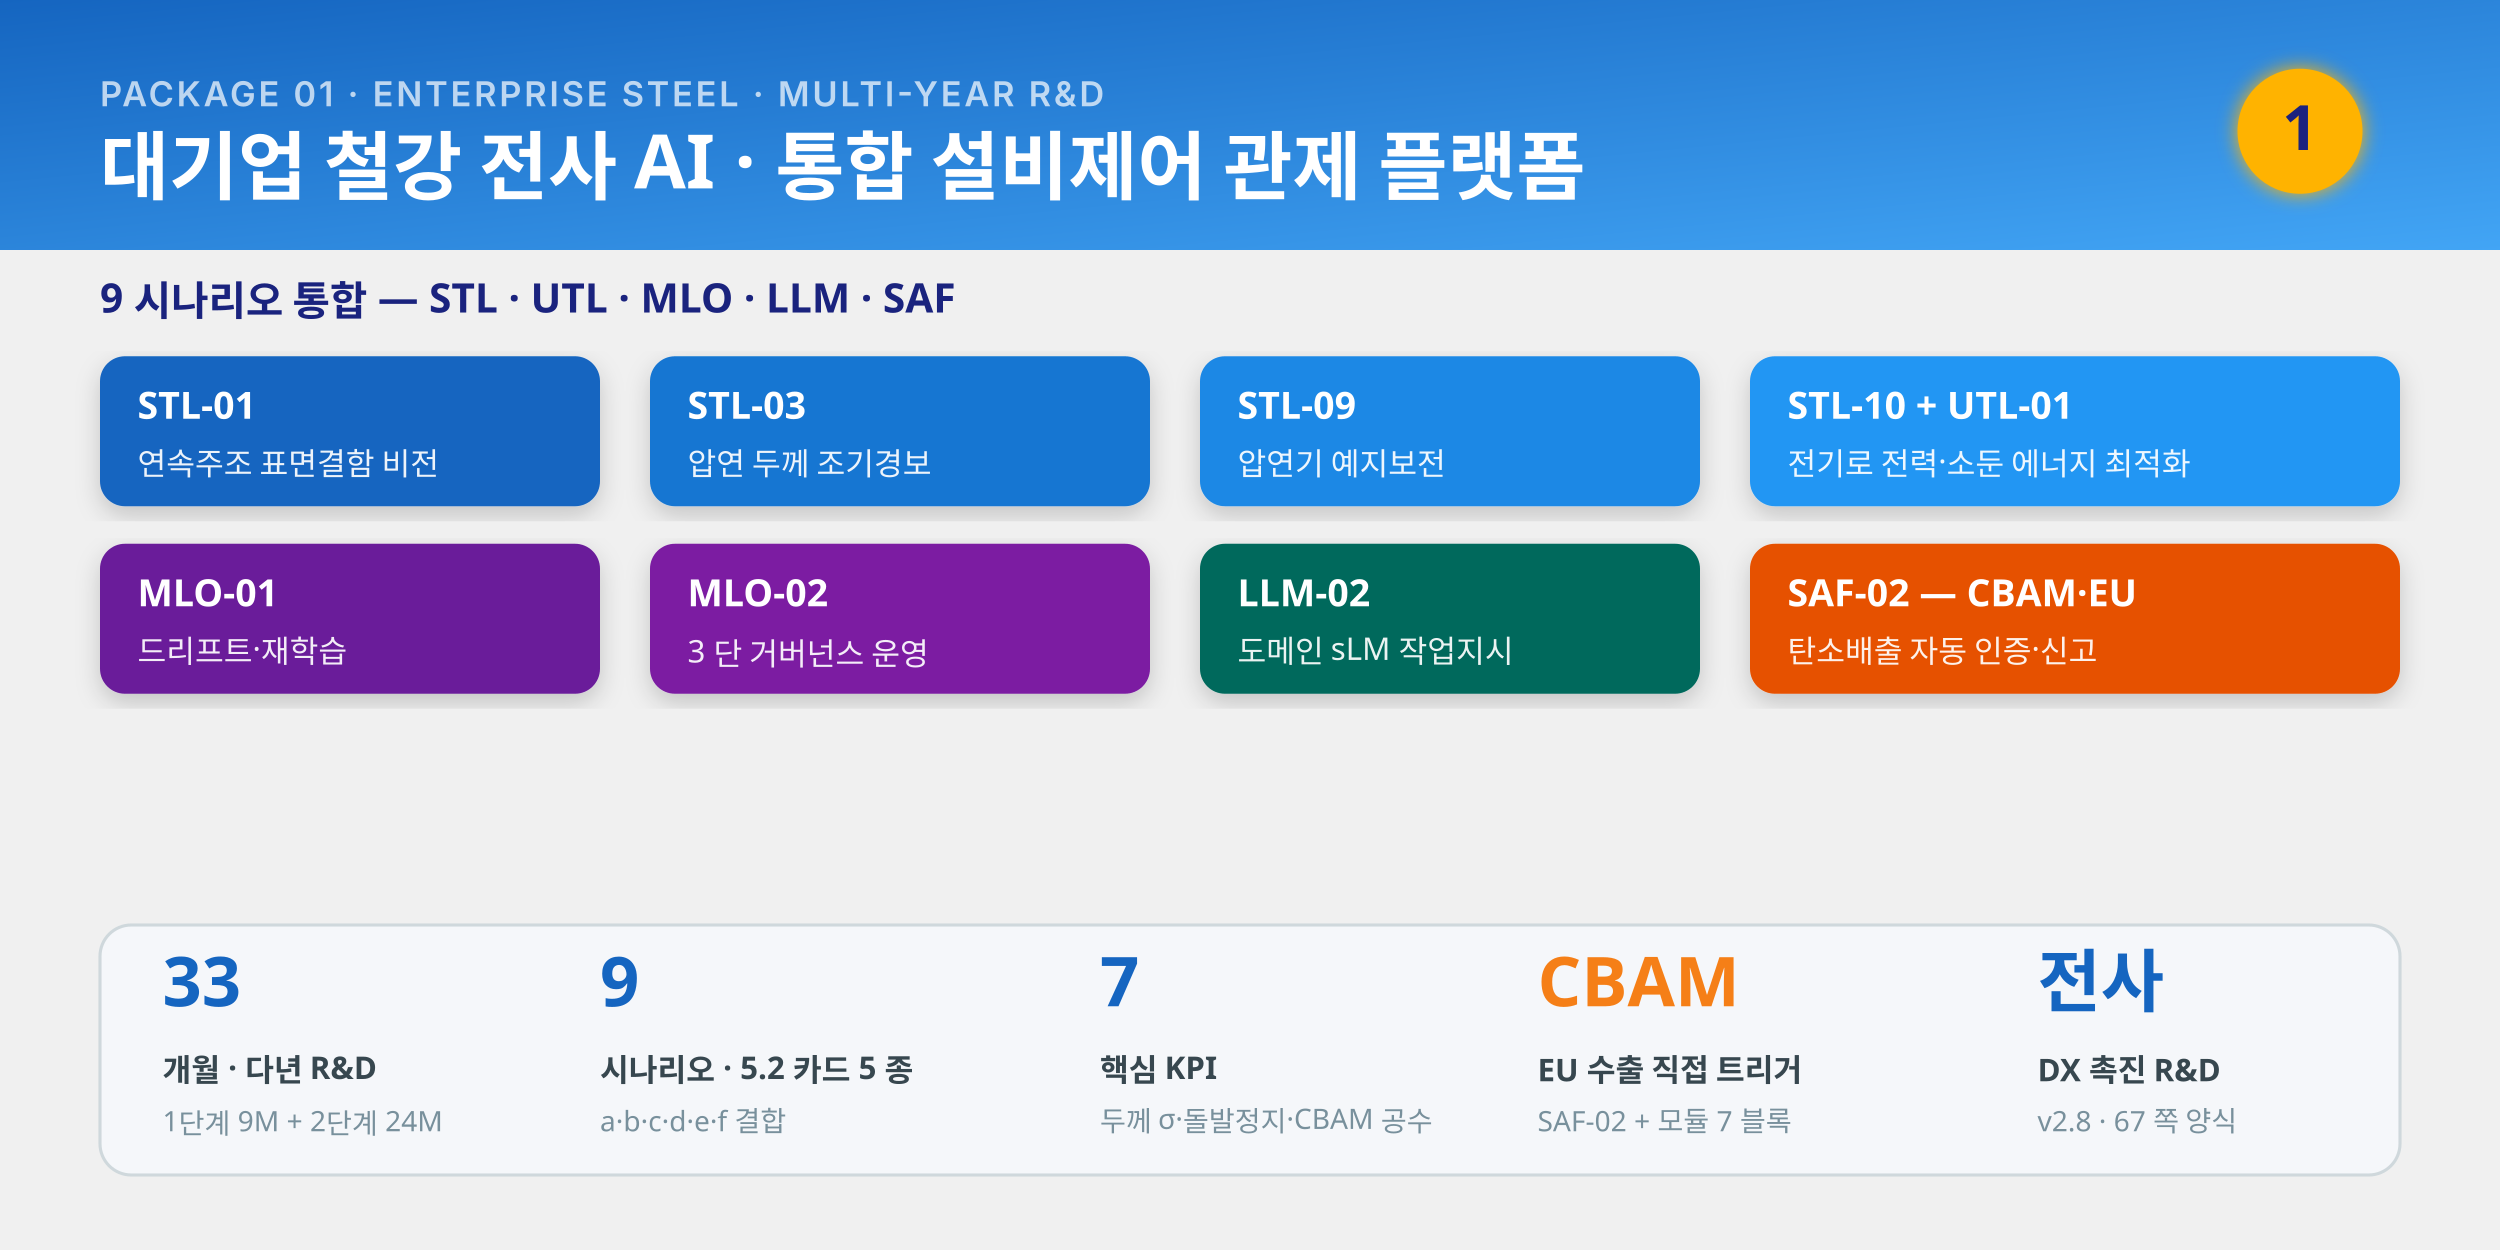
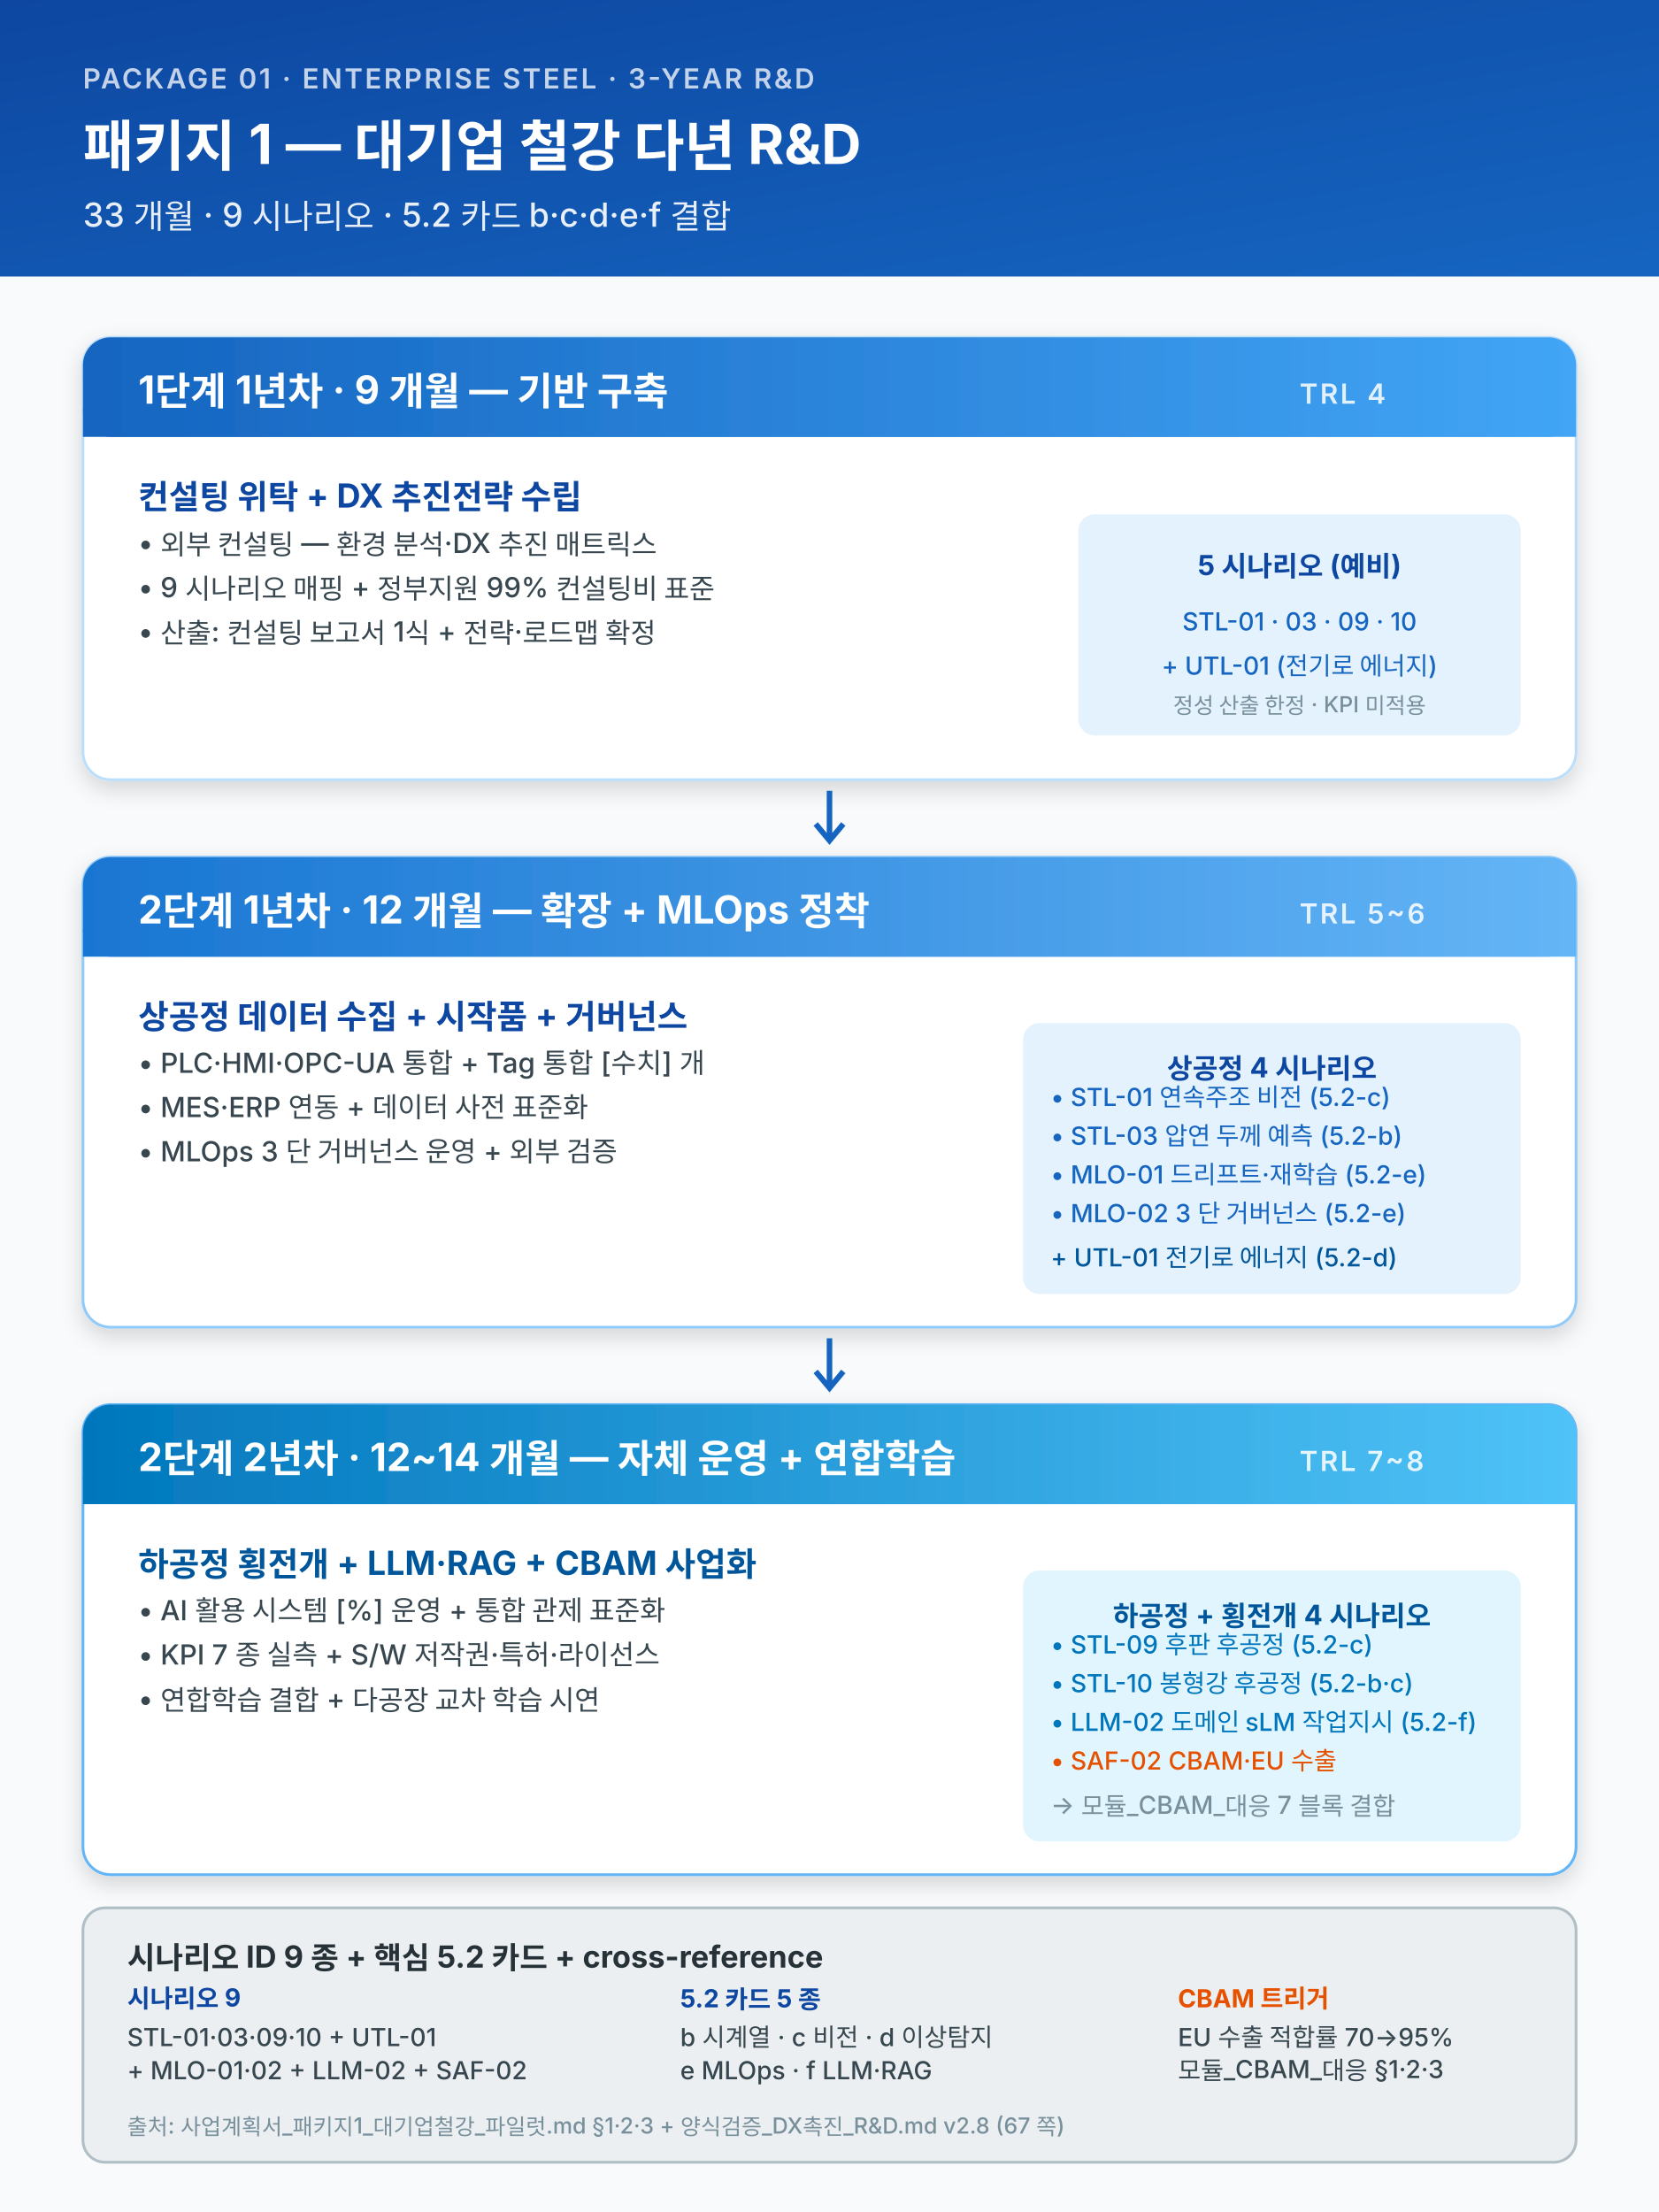
- <svg xmlns="http://www.w3.org/2000/svg" viewBox="0 0 800 400" role="img" aria-label="패키지 1 — 대기업 철강 전사 AI 다년 R&amp;D (33 개월, 9 시나리오)" class="zoomable">
+ <svg xmlns="http://www.w3.org/2000/svg" viewBox="0 0 600 800" role="img" aria-label="패키지 1 — 대기업 철강 전사 AI 다년 R&amp;D (33 개월 · 9 시나리오 · 3 단계 위→아래 흐름)" class="zoomable">
  <defs>
-     <linearGradient id="pkg1-bg" x1="0" y1="0" x2="1" y2="1">
+     <linearGradient id="pkg1-header" x1="0" y1="0" x2="1" y2="1">
+       <stop offset="0%" stop-color="#0D47A1" />
+       <stop offset="100%" stop-color="#1565C0" />
+     </linearGradient>
+     <linearGradient id="pkg1-phase1" x1="0" y1="0" x2="1" y2="0">
      <stop offset="0%" stop-color="#1565C0" />
      <stop offset="100%" stop-color="#42A5F5" />
    </linearGradient>
+     <linearGradient id="pkg1-phase2" x1="0" y1="0" x2="1" y2="0">
+       <stop offset="0%" stop-color="#1976D2" />
+       <stop offset="100%" stop-color="#64B5F6" />
+     </linearGradient>
+     <linearGradient id="pkg1-phase3" x1="0" y1="0" x2="1" y2="0">
+       <stop offset="0%" stop-color="#0277BD" />
+       <stop offset="100%" stop-color="#4FC3F7" />
+     </linearGradient>
    <filter id="pkg1-shadow" x="-10%" y="-10%" width="120%" height="120%">
-       <feDropShadow dx="0" dy="3" stdDeviation="4" flood-color="#000" flood-opacity="0.18" />
-     </filter>
-     <filter id="pkg1-glow" x="-50%" y="-50%" width="200%" height="200%">
-       <feGaussianBlur stdDeviation="3" result="blur" />
-       <feMerge>
-         <feMergeNode in="blur" />
-         <feMergeNode in="SourceGraphic" />
-       </feMerge>
+       <feDropShadow dx="0" dy="3" stdDeviation="4" flood-color="#000" flood-opacity="0.15" />
    </filter>
    <style>
-       .ko { font-family: 'Pretendard', 'Apple SD Gothic Neo', sans-serif; font-weight: 700; }
-       .ko-r { font-family: 'Pretendard', 'Apple SD Gothic Neo', sans-serif; font-weight: 500; }
-       .en { font-family: 'Inter', sans-serif; font-weight: 600; letter-spacing: 0.08em; }
+       .ko { font-family: 'Pretendard', system-ui, -apple-system, sans-serif; font-weight: 700; }
+       .ko-r { font-family: 'Pretendard', system-ui, -apple-system, sans-serif; font-weight: 500; }
+       .en { font-family: 'Pretendard', system-ui, -apple-system, sans-serif; font-weight: 600; letter-spacing: 0.08em; }
    </style>
  </defs>
-   <rect width="800" height="80" fill="url(#pkg1-bg)" />
-   <text x="32" y="34" class="en" fill="rgba(255,255,255,0.7)" font-size="11">PACKAGE 01 · ENTERPRISE STEEL · MULTI-YEAR R&amp;D</text>
-   <text x="32" y="62" class="ko" fill="white" font-size="24">대기업 철강 전사 AI · 통합 설비제어 관제 플랫폼</text>
-   <g transform="translate(700, 22)" filter="url(#pkg1-glow)">
-     <circle cx="36" cy="20" r="20" fill="#FFB300" />
-     <text x="36" y="26" text-anchor="middle" class="ko" fill="#1A237E" font-size="20">1</text>
-   </g>
-   <g transform="translate(32, 100)">
-     <text x="0" y="0" class="ko" fill="#1A237E" font-size="13">9 시나리오 통합 — STL · UTL · MLO · LLM · SAF</text>
-   </g>
-   <g transform="translate(32, 114)" class="ko" font-size="11" fill="white">
-     <g filter="url(#pkg1-shadow)">
-       <rect x="0" y="0" width="160" height="48" rx="8" fill="#1565C0" />
-       <text x="12" y="20" font-size="12">STL-01</text>
-       <text x="12" y="38" class="ko-r" font-size="10" opacity="0.92">연속주조 표면결함 비전</text>
+   <rect width="600" height="800" fill="#F8FAFC" />
+   <rect width="600" height="100" fill="url(#pkg1-header)" />
+   <text x="30" y="32" class="en" fill="rgba(255,255,255,0.75)" font-size="10">PACKAGE 01 · ENTERPRISE STEEL · 3-YEAR R&amp;D</text>
+   <text x="30" y="60" class="ko" fill="white" font-size="20">패키지 1 — 대기업 철강 다년 R&amp;D</text>
+   <text x="30" y="82" class="ko-r" fill="rgba(255,255,255,0.9)" font-size="12">33 개월 · 9 시나리오 · 5.2 카드 b·c·d·e·f 결합</text>
+   <g transform="translate(30, 122)" filter="url(#pkg1-shadow)">
+     <rect width="540" height="160" rx="10" fill="white" stroke="#BBDEFB" stroke-width="1" />
+     <rect width="540" height="36" rx="10" fill="url(#pkg1-phase1)" />
+     <rect y="26" width="540" height="10" fill="url(#pkg1-phase1)" />
+     <text x="20" y="24" class="ko" fill="white" font-size="14">1단계 1년차 · 9 개월 — 기반 구축</text>
+     <text x="440" y="24" class="en" fill="rgba(255,255,255,0.85)" font-size="10">TRL 4</text>
+     <text x="20" y="62" class="ko" fill="#0D47A1" font-size="12">컨설팅 위탁 + DX 추진전략 수립</text>
+     <g transform="translate(20, 78)" class="ko-r" fill="#37474F" font-size="10">
+       <text y="0">• 외부 컨설팅 — 환경 분석·DX 추진 매트릭스</text>
+       <text y="16">• 9 시나리오 매핑 + 정부지원 99% 컨설팅비 표준</text>
+       <text y="32">• 산출: 컨설팅 보고서 1식 + 전략·로드맵 확정</text>
    </g>
-     <g filter="url(#pkg1-shadow)" transform="translate(176, 0)">
-       <rect width="160" height="48" rx="8" fill="#1976D2" />
-       <text x="12" y="20" font-size="12">STL-03</text>
-       <text x="12" y="38" class="ko-r" font-size="10" opacity="0.92">압연 두께 조기경보</text>
-     </g>
-     <g filter="url(#pkg1-shadow)" transform="translate(352, 0)">
-       <rect width="160" height="48" rx="8" fill="#1E88E5" />
-       <text x="12" y="20" font-size="12">STL-09</text>
-       <text x="12" y="38" class="ko-r" font-size="10" opacity="0.92">압연기 예지보전</text>
-     </g>
-     <g filter="url(#pkg1-shadow)" transform="translate(528, 0)">
-       <rect width="208" height="48" rx="8" fill="#2196F3" />
-       <text x="12" y="20" font-size="12">STL-10 + UTL-01</text>
-       <text x="12" y="38" class="ko-r" font-size="10" opacity="0.92">전기로 전력·소둔 에너지 최적화</text>
-     </g>
-     <g filter="url(#pkg1-shadow)" transform="translate(0, 60)">
-       <rect width="160" height="48" rx="8" fill="#6A1B9A" />
-       <text x="12" y="20" font-size="12">MLO-01</text>
-       <text x="12" y="38" class="ko-r" font-size="10" opacity="0.92">드리프트·재학습</text>
-     </g>
-     <g filter="url(#pkg1-shadow)" transform="translate(176, 60)">
-       <rect width="160" height="48" rx="8" fill="#7B1FA2" />
-       <text x="12" y="20" font-size="12">MLO-02</text>
-       <text x="12" y="38" class="ko-r" font-size="10" opacity="0.92">3 단 거버넌스 운영</text>
-     </g>
-     <g filter="url(#pkg1-shadow)" transform="translate(352, 60)">
-       <rect width="160" height="48" rx="8" fill="#00695C" />
-       <text x="12" y="20" font-size="12">LLM-02</text>
-       <text x="12" y="38" class="ko-r" font-size="10" opacity="0.92">도메인 sLM 작업지시</text>
-     </g>
-     <g filter="url(#pkg1-shadow)" transform="translate(528, 60)">
-       <rect width="208" height="48" rx="8" fill="#E65100" />
-       <text x="12" y="20" font-size="12">SAF-02 — CBAM·EU</text>
-       <text x="12" y="38" class="ko-r" font-size="10" opacity="0.92">탄소배출 자동 인증·신고</text>
+     <g transform="translate(360, 64)">
+       <rect width="160" height="80" rx="6" fill="#E3F2FD" />
+       <text x="80" y="22" text-anchor="middle" class="ko" fill="#0D47A1" font-size="10">5 시나리오 (예비)</text>
+       <text x="80" y="42" text-anchor="middle" class="ko-r" fill="#1565C0" font-size="9">STL-01 · 03 · 09 · 10</text>
+       <text x="80" y="58" text-anchor="middle" class="ko-r" fill="#1565C0" font-size="9">+ UTL-01 (전기로 에너지)</text>
+       <text x="80" y="72" text-anchor="middle" class="ko-r" fill="#78909C" font-size="8">정성 산출 한정 · KPI 미적용</text>
    </g>
  </g>
-   <g transform="translate(32, 296)">
-     <rect width="736" height="80" rx="10" fill="#F5F7FA" stroke="#CFD8DC" stroke-width="1" />
-     <g class="ko" font-size="11" fill="#37474F">
-       <text x="20" y="26" font-size="22" font-weight="800" fill="#1565C0">33</text>
-       <text x="20" y="50" font-size="10">개월 · 다년 R&amp;D</text>
-       <text x="20" y="66" class="ko-r" font-size="9" fill="#78909C">1단계 9M + 2단계 24M</text>
-       <text x="160" y="26" font-size="22" font-weight="800" fill="#1565C0">9</text>
-       <text x="160" y="50" font-size="10">시나리오 · 5.2 카드 5 종</text>
-       <text x="160" y="66" class="ko-r" font-size="9" fill="#78909C">a·b·c·d·e·f 결합</text>
-       <text x="320" y="26" font-size="22" font-weight="800" fill="#1565C0">7</text>
-       <text x="320" y="50" font-size="10">핵심 KPI</text>
-       <text x="320" y="66" class="ko-r" font-size="9" fill="#78909C">두께 σ·돌발정지·CBAM 공수</text>
-       <text x="460" y="26" font-size="22" font-weight="800" fill="#F57F17">CBAM</text>
-       <text x="460" y="50" font-size="10">EU 수출 직접 트리거</text>
-       <text x="460" y="66" class="ko-r" font-size="9" fill="#78909C">SAF-02 + 모듈 7 블록</text>
-       <text x="620" y="26" font-size="22" font-weight="800" fill="#1565C0">전사</text>
-       <text x="620" y="50" font-size="10">DX 촉진 R&amp;D</text>
-       <text x="620" y="66" class="ko-r" font-size="9" fill="#78909C">v2.8 · 67 쪽 양식</text>
+   <g transform="translate(295, 286)">
+     <path d="M 5 0 L 5 18 M 0 12 L 5 18 L 10 12" stroke="#1565C0" stroke-width="2" fill="none" />
+   </g>
+   <g transform="translate(30, 310)" filter="url(#pkg1-shadow)">
+     <rect width="540" height="170" rx="10" fill="white" stroke="#90CAF9" stroke-width="1" />
+     <rect width="540" height="36" rx="10" fill="url(#pkg1-phase2)" />
+     <rect y="26" width="540" height="10" fill="url(#pkg1-phase2)" />
+     <text x="20" y="24" class="ko" fill="white" font-size="14">2단계 1년차 · 12 개월 — 확장 + MLOps 정착</text>
+     <text x="440" y="24" class="en" fill="rgba(255,255,255,0.85)" font-size="10">TRL 5~6</text>
+     <text x="20" y="62" class="ko" fill="#0D47A1" font-size="12">상공정 데이터 수집 + 시작품 + 거버넌스</text>
+     <g transform="translate(20, 78)" class="ko-r" fill="#37474F" font-size="10">
+       <text y="0">• PLC·HMI·OPC-UA 통합 + Tag 통합 [수치] 개</text>
+       <text y="16">• MES·ERP 연동 + 데이터 사전 표준화</text>
+       <text y="32">• MLOps 3 단 거버넌스 운영 + 외부 검증</text>
+     </g>
+     <g transform="translate(340, 60)">
+       <rect width="180" height="98" rx="6" fill="#E3F2FD" />
+       <text x="90" y="20" text-anchor="middle" class="ko" fill="#0D47A1" font-size="10">상공정 4 시나리오</text>
+       <g transform="translate(10, 30)" class="ko-r" font-size="9" fill="#1565C0">
+         <text y="0">• STL-01 연속주조 비전 (5.2-c)</text>
+         <text y="14">• STL-03 압연 두께 예측 (5.2-b)</text>
+         <text y="28">• MLO-01 드리프트·재학습 (5.2-e)</text>
+         <text y="42">• MLO-02 3 단 거버넌스 (5.2-e)</text>
+         <text y="58" fill="#01579B">+ UTL-01 전기로 에너지 (5.2-d)</text>
+       </g>
    </g>
  </g>
+   <g transform="translate(295, 484)">
+     <path d="M 5 0 L 5 18 M 0 12 L 5 18 L 10 12" stroke="#1565C0" stroke-width="2" fill="none" />
+   </g>
+   <g transform="translate(30, 508)" filter="url(#pkg1-shadow)">
+     <rect width="540" height="170" rx="10" fill="white" stroke="#64B5F6" stroke-width="1" />
+     <rect width="540" height="36" rx="10" fill="url(#pkg1-phase3)" />
+     <rect y="26" width="540" height="10" fill="url(#pkg1-phase3)" />
+     <text x="20" y="24" class="ko" fill="white" font-size="14">2단계 2년차 · 12~14 개월 — 자체 운영 + 연합학습</text>
+     <text x="440" y="24" class="en" fill="rgba(255,255,255,0.85)" font-size="10">TRL 7~8</text>
+     <text x="20" y="62" class="ko" fill="#01579B" font-size="12">하공정 횡전개 + LLM·RAG + CBAM 사업화</text>
+     <g transform="translate(20, 78)" class="ko-r" fill="#37474F" font-size="10">
+       <text y="0">• AI 활용 시스템 [%] 운영 + 통합 관제 표준화</text>
+       <text y="16">• KPI 7 종 실측 + S/W 저작권·특허·라이선스</text>
+       <text y="32">• 연합학습 결합 + 다공장 교차 학습 시연</text>
+     </g>
+     <g transform="translate(340, 60)">
+       <rect width="180" height="98" rx="6" fill="#E1F5FE" />
+       <text x="90" y="20" text-anchor="middle" class="ko" fill="#01579B" font-size="10">하공정 + 횡전개 4 시나리오</text>
+       <g transform="translate(10, 30)" class="ko-r" font-size="9" fill="#0277BD">
+         <text y="0">• STL-09 후판 후공정 (5.2-c)</text>
+         <text y="14">• STL-10 봉형강 후공정 (5.2-b·c)</text>
+         <text y="28">• LLM-02 도메인 sLM 작업지시 (5.2-f)</text>
+         <text y="42" fill="#E65100">• SAF-02 CBAM·EU 수출</text>
+         <text y="58" fill="#78909C">  → 모듈_CBAM_대응 7 블록 결합</text>
+       </g>
+     </g>
+   </g>
+   <g transform="translate(30, 690)">
+     <rect width="540" height="92" rx="8" fill="#ECEFF1" stroke="#B0BEC5" stroke-width="1" />
+     <text x="16" y="22" class="ko" fill="#263238" font-size="11">시나리오 ID 9 종 + 핵심 5.2 카드 + cross-reference</text>
+     <g transform="translate(16, 36)" class="ko-r" font-size="9" fill="#37474F">
+       <text y="0" fill="#0D47A1" font-weight="700">시나리오 9</text>
+       <text y="14">STL-01·03·09·10 + UTL-01</text>
+       <text y="26">+ MLO-01·02 + LLM-02 + SAF-02</text>
+       <text x="200" y="0" fill="#0D47A1" font-weight="700">5.2 카드 5 종</text>
+       <text x="200" y="14">b 시계열 · c 비전 · d 이상탐지</text>
+       <text x="200" y="26">e MLOps · f LLM·RAG</text>
+       <text x="380" y="0" fill="#E65100" font-weight="700">CBAM 트리거</text>
+       <text x="380" y="14">EU 수출 적합률 70→95%</text>
+       <text x="380" y="26">모듈_CBAM_대응 §1·2·3</text>
+     </g>
+     <text x="16" y="82" class="ko-r" fill="#78909C" font-size="8">출처: 사업계획서_패키지1_대기업철강_파일럿.md §1·2·3 + 양식검증_DX촉진_R&amp;D.md v2.8 (67 쪽)</text>
+   </g>
</svg>
